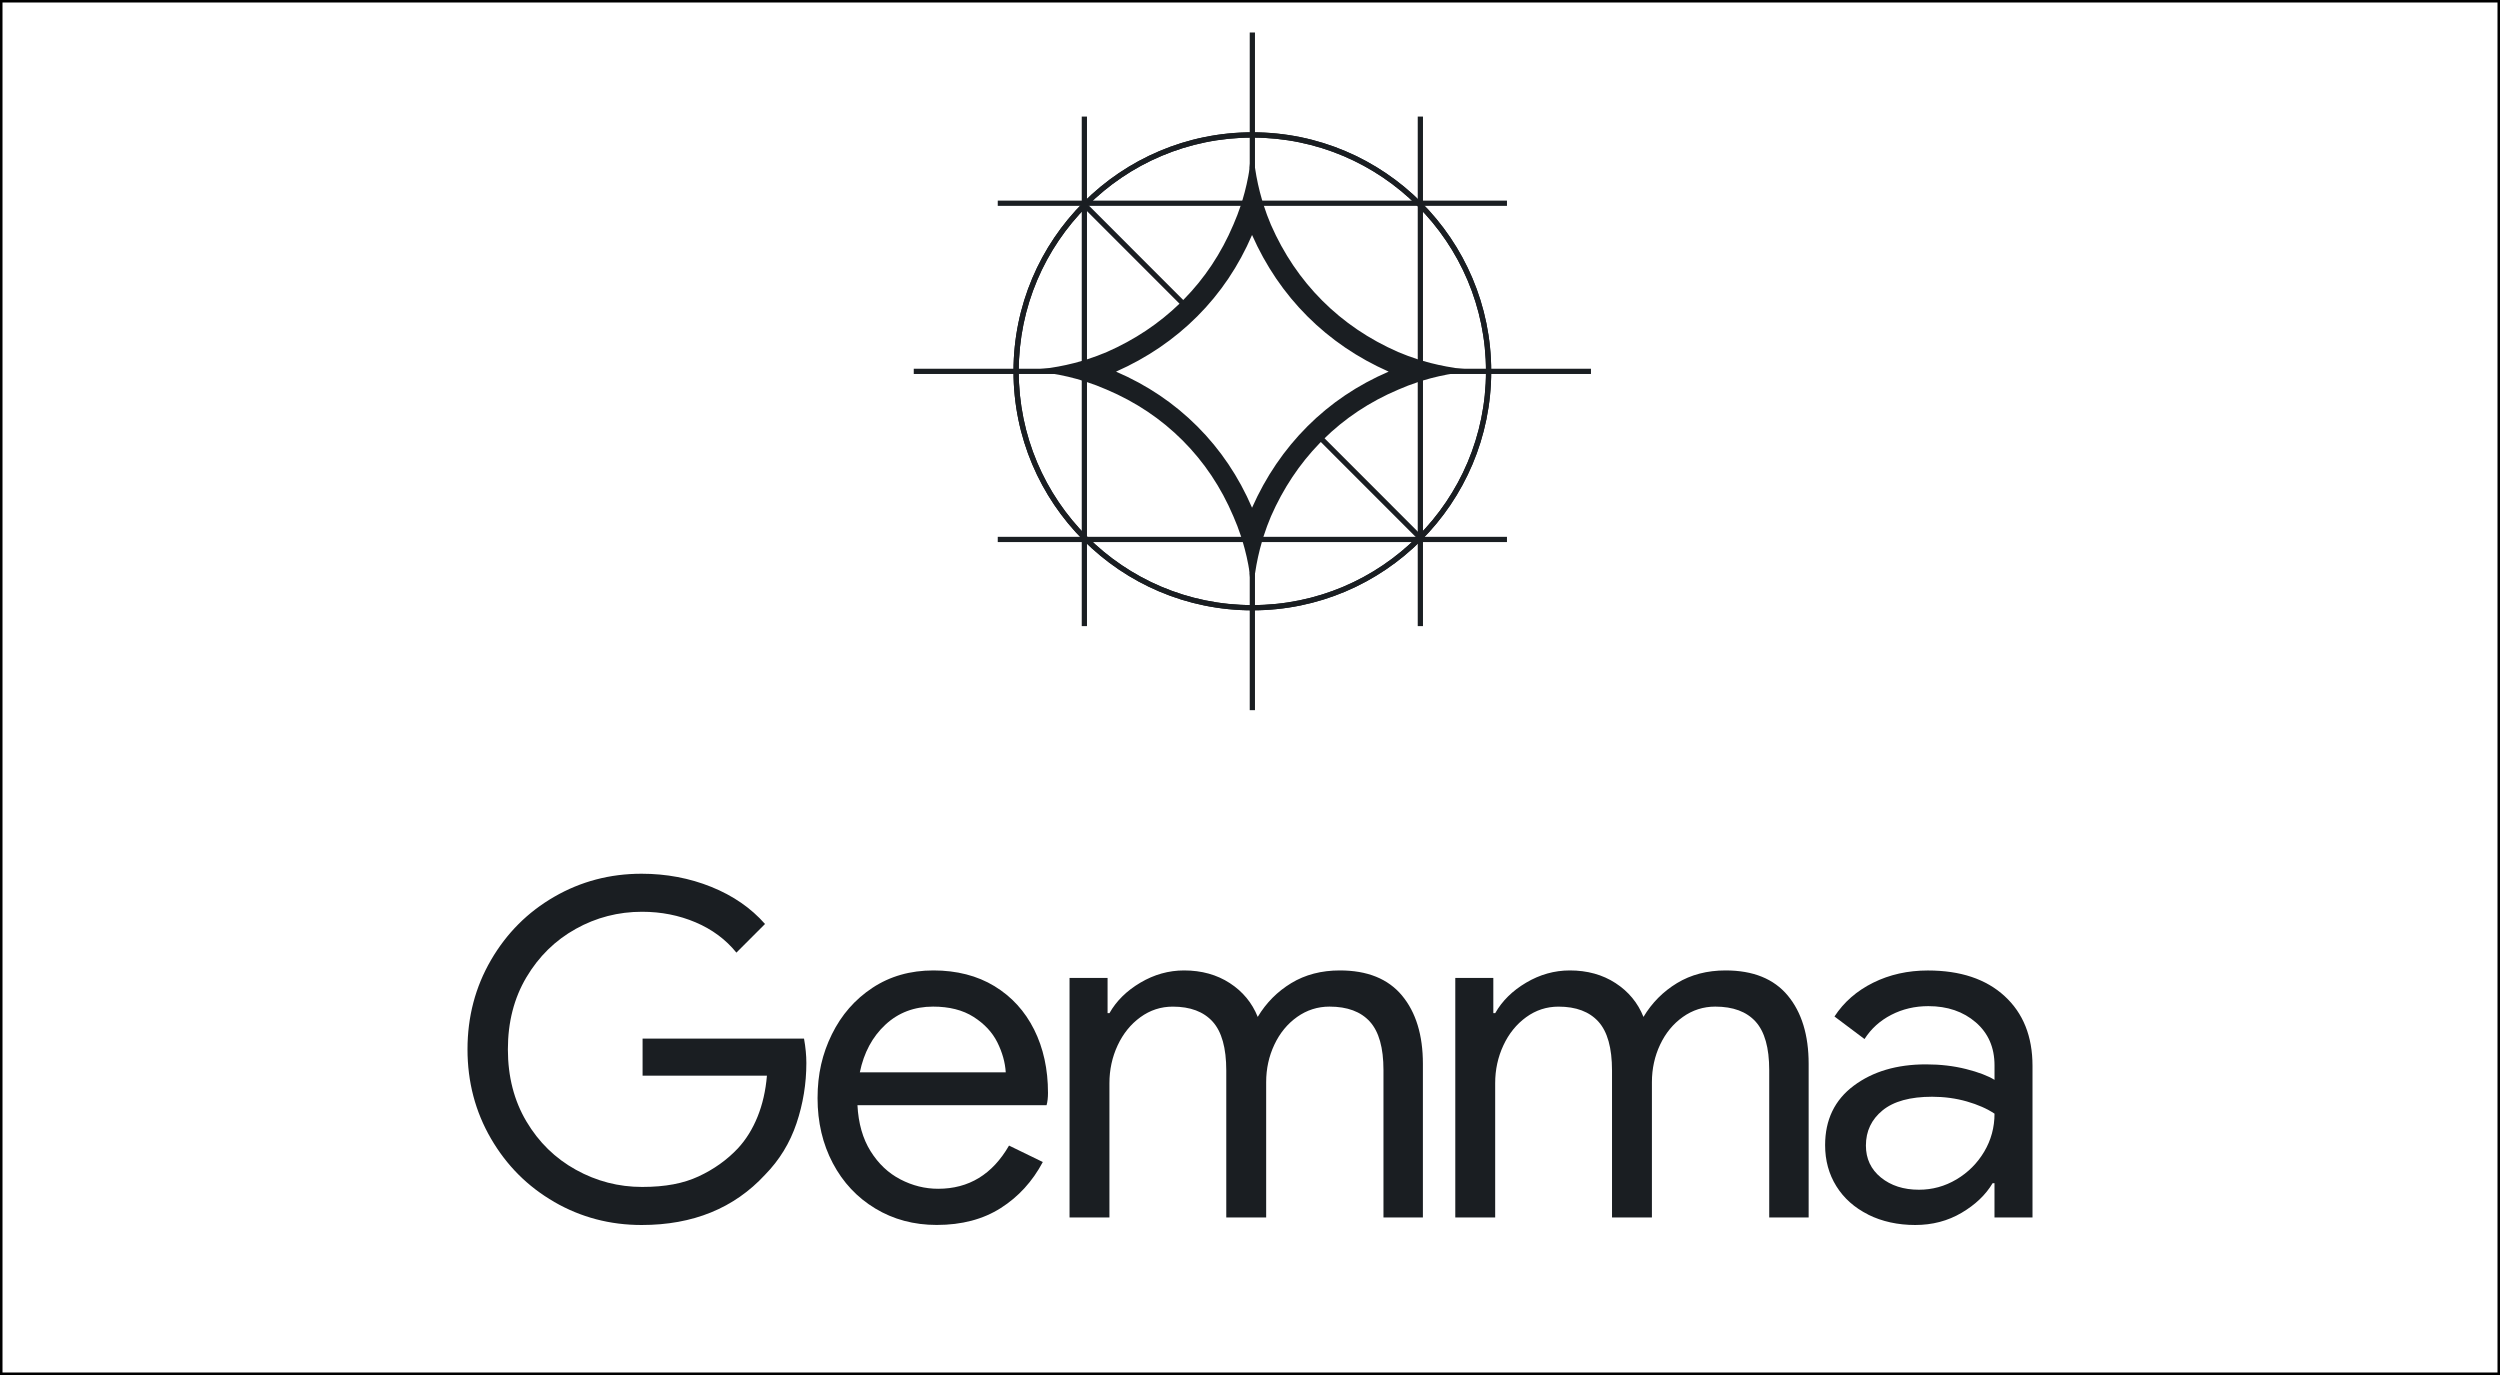
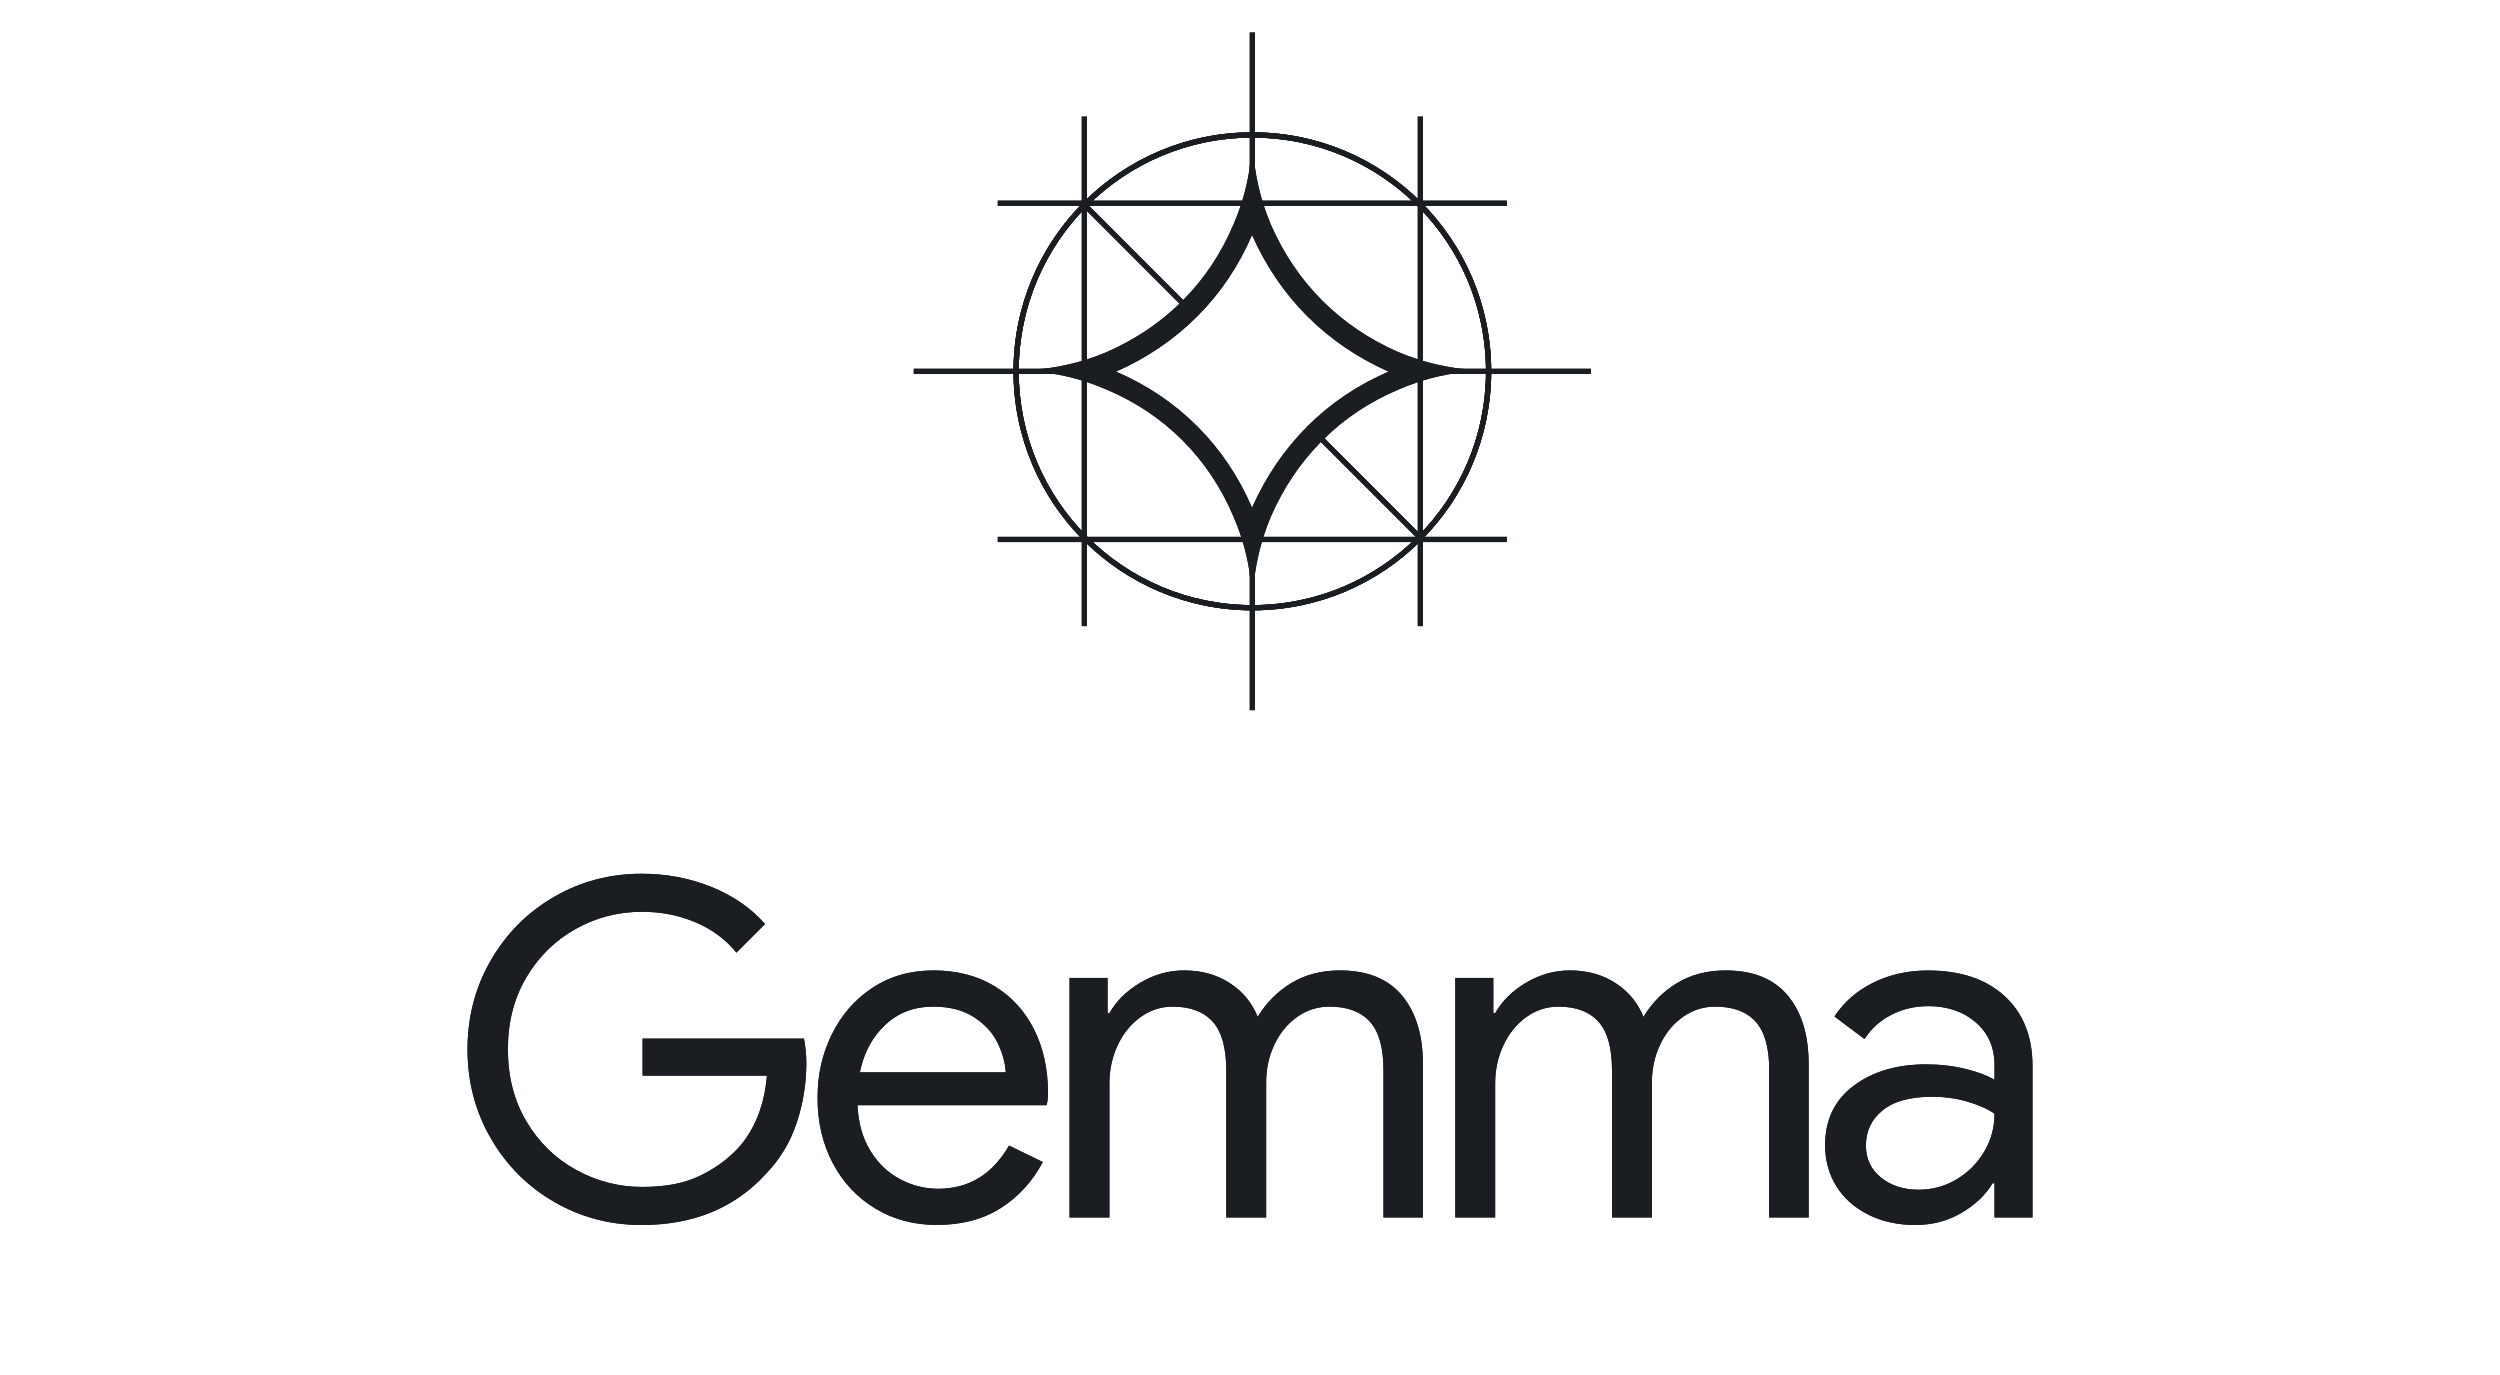
<svg xmlns="http://www.w3.org/2000/svg" width="1000" height="550" viewBox="0 0 1000 550" fill="none">
-   <rect x="0.5" y="0.5" width="999" height="549" stroke="black" />
  <path d="M474.914 124.597L476.4 123.109L434.463 81.146L432.977 82.633L474.914 124.597Z" fill="url(#paint0_linear_2201_32)" />
  <path d="M526.966 172.468L525.479 173.956L567.416 215.919L568.903 214.432L526.966 172.468Z" fill="url(#paint1_linear_2201_32)" />
  <path d="M500.945 52.918C448.17 52.918 405.397 95.729 405.397 148.527C405.397 201.325 448.18 244.136 500.945 244.136C553.709 244.136 596.492 201.325 596.492 148.527C596.492 95.729 553.709 52.918 500.945 52.918ZM500.945 242.039C449.336 242.039 407.502 200.179 407.502 148.537C407.502 96.896 449.336 55.036 500.945 55.036C552.553 55.036 594.387 96.896 594.387 148.537C594.387 200.179 552.553 242.039 500.945 242.039Z" fill="url(#paint2_linear_2201_32)" />
  <path d="M567.096 250.446H569.192V46.629H567.096V250.446Z" fill="url(#paint3_linear_2201_32)" />
  <path d="M432.697 250.446H434.793V46.629H432.697V250.446Z" fill="url(#paint4_linear_2201_32)" />
  <path d="M399.1 216.828H602.788V214.731H399.1V216.828Z" fill="url(#paint5_linear_2201_32)" />
  <path d="M499.892 284.065H501.988V214.576H499.892V284.065Z" fill="url(#paint6_linear_2201_32)" />
  <path d="M499.892 82.489H501.988V13H499.892V82.489Z" fill="url(#paint7_linear_2201_32)" />
  <path d="M399.1 82.344H602.788V80.247H399.1V82.344Z" fill="url(#paint8_linear_2201_32)" />
  <path d="M365.503 149.591H434.803V147.495H365.503V149.591Z" fill="url(#paint9_linear_2201_32)" />
  <path d="M567.097 149.591H636.386V147.494H567.097V149.591Z" fill="url(#paint10_linear_2201_32)" />
  <path d="M594.5 148.207C589.711 147.938 585.273 147.628 581.908 147.184V147.153C577.573 146.513 573.341 145.583 569.202 144.365C569.202 144.365 568.624 144.189 568.077 144.024C567.581 143.869 567.106 143.724 567.106 143.724C564.443 142.867 561.822 141.896 559.241 140.802C547.619 135.699 537.504 128.852 528.906 120.248C520.308 111.645 513.465 101.523 508.366 89.894C507.272 87.311 506.291 84.688 505.445 82.023L504.805 79.927C503.587 75.785 502.658 71.54 502.018 67.213H501.904C501.45 63.815 501.13 59.332 500.862 54.509C500.593 59.208 500.253 63.587 499.778 67.357H499.85C499.19 71.633 498.25 75.837 497.012 79.937L496.351 82.034C495.474 84.698 494.462 87.322 493.337 89.904C488.486 101.337 481.86 111.314 473.468 119.825L471.982 121.302C463.611 129.42 453.857 135.916 442.709 140.812C440.129 141.907 437.507 142.888 434.844 143.735L432.749 144.375C428.61 145.594 424.368 146.523 420.043 147.164C416.647 147.628 412.095 147.949 407.213 148.217C411.879 148.486 416.224 148.827 419.971 149.291C424.884 150.035 429.673 151.161 434.349 152.679C437.177 153.598 439.964 154.662 442.709 155.86C454.332 160.797 464.447 167.572 473.045 176.176C481.643 184.779 488.414 194.901 493.348 206.53C494.483 209.113 495.484 211.736 496.362 214.401L497.022 216.497C498.271 220.608 499.21 224.811 499.871 229.118H499.799C500.263 232.878 500.604 237.257 500.882 241.956C501.151 237.112 501.46 232.609 501.925 229.232H502.038C502.678 224.884 503.607 220.649 504.825 216.508L505.465 214.411C506.322 211.746 507.292 209.123 508.386 206.541C513.279 195.386 519.771 185.616 527.884 177.25L529.36 175.752C537.865 167.355 547.836 160.725 559.262 155.87C561.842 154.734 564.464 153.732 567.127 152.855L569.222 152.183C573.434 150.903 577.748 149.932 582.155 149.271V149.25C585.82 148.806 590.021 148.486 594.531 148.217L594.5 148.207ZM522.95 170.557C513.681 179.832 506.301 190.708 500.821 203.091C495.495 190.708 488.197 179.832 478.928 170.557C469.659 161.282 458.791 153.98 446.415 148.651C458.791 143.167 469.659 135.792 478.928 126.518C488.197 117.243 495.495 106.367 500.821 93.984C506.301 106.367 513.671 117.243 522.95 126.518C532.219 135.792 543.088 143.177 555.464 148.651C543.088 153.98 532.219 161.282 522.95 170.557Z" fill="url(#paint11_linear_2201_32)" />
  <path d="M594.5 148.207C589.711 147.938 585.273 147.628 581.908 147.184V147.153C577.573 146.513 573.341 145.583 569.202 144.365C569.202 144.365 568.624 144.189 568.077 144.024C567.581 143.869 567.106 143.724 567.106 143.724C564.443 142.867 561.822 141.896 559.241 140.802C547.619 135.699 537.504 128.852 528.906 120.248C520.308 111.645 513.465 101.523 508.366 89.894C507.272 87.311 506.291 84.688 505.445 82.023L504.805 79.927C503.587 75.785 502.658 71.54 502.018 67.213H501.904C501.45 63.815 501.13 59.332 500.862 54.509C500.593 59.208 500.253 63.587 499.778 67.357H499.85C499.19 71.633 498.25 75.837 497.012 79.937L496.351 82.034C495.474 84.698 494.462 87.322 493.337 89.904C488.486 101.337 481.86 111.314 473.468 119.825L471.982 121.302C463.611 129.42 453.857 135.916 442.709 140.812C440.129 141.907 437.507 142.888 434.844 143.735L432.749 144.375C428.61 145.594 424.368 146.523 420.043 147.164C416.647 147.628 412.095 147.949 407.213 148.217C411.879 148.486 416.224 148.827 419.971 149.291C424.884 150.035 429.673 151.161 434.349 152.679C437.177 153.598 439.964 154.662 442.709 155.86C454.332 160.797 464.447 167.572 473.045 176.176C481.643 184.779 488.414 194.901 493.348 206.53C494.483 209.113 495.484 211.736 496.362 214.401L497.022 216.497C498.271 220.608 499.21 224.811 499.871 229.118H499.799C500.263 232.878 500.604 237.257 500.882 241.956C501.151 237.112 501.46 232.609 501.925 229.232H502.038C502.678 224.884 503.607 220.649 504.825 216.508L505.465 214.411C506.322 211.746 507.292 209.123 508.386 206.541C513.279 195.386 519.771 185.616 527.884 177.25L529.36 175.752C537.865 167.355 547.836 160.725 559.262 155.87C561.842 154.734 564.464 153.732 567.127 152.855L569.222 152.183C573.434 150.903 577.748 149.932 582.155 149.271V149.25C585.82 148.806 590.021 148.486 594.531 148.217L594.5 148.207ZM522.95 170.557C513.681 179.832 506.301 190.708 500.821 203.091C495.495 190.708 488.197 179.832 478.928 170.557C469.659 161.282 458.791 153.98 446.415 148.651C458.791 143.167 469.659 135.792 478.928 126.518C488.197 117.243 495.495 106.367 500.821 93.984C506.301 106.367 513.671 117.243 522.95 126.518C532.219 135.792 543.088 143.177 555.464 148.651C543.088 153.98 532.219 161.282 522.95 170.557Z" fill="url(#paint12_linear_2201_32)" />
  <path d="M500.945 52.918C448.17 52.918 405.397 95.729 405.397 148.527C405.397 201.325 448.18 244.136 500.945 244.136C553.709 244.136 596.492 201.325 596.492 148.527C596.492 95.729 553.709 52.918 500.945 52.918ZM500.945 242.039C449.336 242.039 407.502 200.179 407.502 148.537C407.502 96.896 449.336 55.036 500.945 55.036C552.553 55.036 594.387 96.896 594.387 148.537C594.387 200.179 552.553 242.039 500.945 242.039Z" fill="url(#paint13_linear_2201_32)" />
  <path d="M221.722 480.776C211.08 474.641 202.637 466.193 196.382 455.421C190.127 444.659 187 432.76 187 419.736C187 406.713 190.127 394.825 196.382 384.052C202.637 373.28 211.08 364.832 221.722 358.697C232.353 352.562 243.996 349.494 256.64 349.494C266.529 349.494 275.818 351.25 284.519 354.751C293.22 358.263 300.384 363.2 306.009 369.593L294.562 381.047C290.31 375.79 284.86 371.751 278.233 368.932C271.597 366.112 264.464 364.708 256.837 364.708C247.33 364.708 238.474 366.99 230.279 371.566C222.083 376.141 215.508 382.586 210.564 390.91C205.62 399.235 203.153 408.851 203.153 419.736C203.153 430.622 205.62 440.248 210.564 448.573C215.508 456.898 222.104 463.353 230.372 467.918C238.629 472.493 247.454 474.776 256.837 474.776C266.219 474.776 273.382 473.371 279.451 470.551C285.52 467.732 290.743 464.014 295.13 459.376C298.381 455.875 301.013 451.651 303.016 446.704C305.018 441.756 306.267 436.282 306.773 430.271H257.033V415.43H321.605C322.235 418.941 322.544 422.195 322.544 425.2C322.544 433.463 321.233 441.508 318.601 449.337C315.969 457.166 311.779 464.024 306.019 469.901C293.633 483.307 277.17 490 256.651 490C244.007 490 232.374 486.932 221.732 480.797L221.722 480.776Z" fill="#1A1E22" />
  <path d="M350.114 483.399C342.858 479.02 337.191 472.978 333.124 465.273C329.058 457.568 327.024 448.903 327.024 439.256C327.024 429.61 328.934 421.481 332.753 413.715C336.572 405.948 341.98 399.751 348.989 395.124C355.997 390.497 364.131 388.173 373.389 388.173C382.648 388.173 390.905 390.269 397.79 394.463C404.674 398.656 409.959 404.45 413.654 411.835C417.349 419.22 419.197 427.678 419.197 437.191C419.197 439.07 419.011 440.702 418.629 442.076H342.982C343.353 449.337 345.108 455.482 348.235 460.481C351.363 465.49 355.337 469.25 360.157 471.749C364.977 474.259 370.014 475.509 375.268 475.509C387.53 475.509 396.974 469.756 403.611 458.229L417.122 464.808C412.994 472.575 407.389 478.71 400.318 483.213C393.248 487.716 384.702 489.978 374.7 489.978C365.565 489.978 357.37 487.789 350.114 483.399ZM402.3 428.938C402.053 424.931 400.917 420.924 398.925 416.916C396.923 412.909 393.764 409.532 389.45 406.774C385.135 404.016 379.716 402.643 373.214 402.643C365.71 402.643 359.352 405.049 354.16 409.872C348.968 414.696 345.552 421.048 343.931 428.938H402.311H402.3Z" fill="#1A1E22" />
  <path d="M427.825 391.178H443.029V405.266H443.783C446.538 400.381 450.667 396.311 456.169 393.058C461.67 389.805 467.491 388.173 473.623 388.173C480.631 388.173 486.731 389.867 491.923 393.244C497.115 396.621 500.841 401.135 503.091 406.764C506.466 401.124 510.946 396.621 516.509 393.244C522.073 389.867 528.555 388.173 535.935 388.173C546.948 388.173 555.236 391.519 560.81 398.222C566.373 404.925 569.16 414.035 569.16 425.551V486.973H553.388V427.999C553.388 419.106 551.572 412.661 547.949 408.654C544.316 404.646 538.938 402.643 531.806 402.643C527.048 402.643 522.733 404.027 518.852 406.774C514.971 409.532 511.937 413.219 509.748 417.856C507.56 422.494 506.466 427.503 506.466 432.884V486.983H490.509V428.195C490.509 419.178 488.692 412.671 485.069 408.664C481.436 404.657 476.12 402.653 469.112 402.653C464.354 402.653 460.039 404.058 456.158 406.877C452.277 409.697 449.243 413.456 447.055 418.145C444.866 422.845 443.772 427.885 443.772 433.266V486.983H427.815V391.189L427.825 391.178Z" fill="#1A1E22" />
  <path d="M582.124 391.178H597.328V405.266H598.081C600.837 400.381 604.966 396.311 610.467 393.058C615.969 389.805 621.79 388.173 627.921 388.173C634.93 388.173 641.03 389.867 646.221 393.244C651.413 396.621 655.139 401.135 657.39 406.764C660.765 401.124 665.244 396.621 670.808 393.244C676.371 389.867 682.853 388.173 690.233 388.173C701.246 388.173 709.535 391.519 715.108 398.222C720.672 404.925 723.459 414.035 723.459 425.551V486.973H707.687V427.999C707.687 419.106 705.871 412.661 702.248 408.654C698.614 404.646 693.237 402.643 686.104 402.643C681.346 402.643 677.032 404.027 673.151 406.774C669.27 409.532 666.235 413.219 664.047 417.856C661.859 422.494 660.765 427.503 660.765 432.884V486.983H644.807V428.195C644.807 419.178 642.991 412.671 639.368 408.664C635.735 404.657 630.419 402.653 623.411 402.653C618.652 402.653 614.338 404.058 610.457 406.877C606.576 409.697 603.541 413.456 601.353 418.145C599.165 422.845 598.071 427.885 598.071 433.266V486.983H582.114V391.189L582.124 391.178Z" fill="#1A1E22" />
  <path d="M747.313 485.847C741.801 483.09 737.549 479.309 734.545 474.486C731.541 469.663 730.045 464.189 730.045 458.054C730.045 447.912 733.864 439.99 741.491 434.289C749.119 428.587 758.76 425.747 770.402 425.747C776.152 425.747 781.509 426.377 786.453 427.627C791.397 428.877 795.185 430.323 797.806 431.944V426.119C797.806 418.982 795.298 413.25 790.303 408.933C785.297 404.616 778.969 402.457 771.342 402.457C765.954 402.457 761.02 403.614 756.509 405.938C752.009 408.261 748.438 411.474 745.806 415.615L733.791 406.599C737.549 400.846 742.709 396.332 749.274 393.079C755.839 389.826 763.126 388.194 771.146 388.194C784.161 388.194 794.39 391.602 801.832 398.429C809.274 405.256 813 414.551 813 426.326V486.994H797.796V473.278H797.043C794.287 477.915 790.158 481.861 784.657 485.114C779.145 488.367 772.952 489.999 766.078 489.999C759.203 489.999 752.814 488.615 747.302 485.868L747.313 485.847ZM782.603 471.76C787.227 469.002 790.922 465.315 793.678 460.677C796.423 456.05 797.806 450.979 797.806 445.464C794.803 443.46 791.108 441.839 786.731 440.579C782.345 439.329 777.72 438.699 772.838 438.699C764.075 438.699 757.48 440.517 753.031 444.142C748.582 447.777 746.363 452.466 746.363 458.23C746.363 463.487 748.366 467.742 752.37 471.006C756.375 474.259 761.443 475.891 767.574 475.891C772.952 475.891 777.958 474.517 782.592 471.76H782.603Z" fill="#1A1E22" />
+   <path d="M474.914 124.597L476.4 123.109L434.463 81.146L432.977 82.633L474.914 124.597Z" fill="url(#paint14_linear_2201_32)" />
+   <path d="M526.966 172.468L525.479 173.956L567.416 215.919L568.903 214.432L526.966 172.468Z" fill="url(#paint15_linear_2201_32)" />
+   <path d="M500.945 52.918C448.17 52.918 405.397 95.729 405.397 148.527C405.397 201.325 448.18 244.136 500.945 244.136C553.709 244.136 596.492 201.325 596.492 148.527C596.492 95.729 553.709 52.918 500.945 52.918ZM500.945 242.039C449.336 242.039 407.502 200.179 407.502 148.537C407.502 96.896 449.336 55.036 500.945 55.036C552.553 55.036 594.387 96.896 594.387 148.537C594.387 200.179 552.553 242.039 500.945 242.039Z" fill="url(#paint16_linear_2201_32)" />
+   <path d="M567.096 250.446H569.192V46.629H567.096V250.446Z" fill="url(#paint17_linear_2201_32)" />
+   <path d="M432.697 250.446H434.793V46.629H432.697V250.446Z" fill="url(#paint18_linear_2201_32)" />
+   <path d="M399.1 216.828H602.788V214.731H399.1V216.828Z" fill="url(#paint19_linear_2201_32)" />
+   <path d="M499.892 284.065H501.988V214.576H499.892V284.065Z" fill="url(#paint20_linear_2201_32)" />
+   <path d="M499.892 82.489H501.988V13H499.892V82.489Z" fill="url(#paint21_linear_2201_32)" />
+   <path d="M399.1 82.344H602.788V80.247H399.1V82.344Z" fill="url(#paint22_linear_2201_32)" />
+   <path d="M365.503 149.591H434.803V147.495H365.503V149.591Z" fill="url(#paint23_linear_2201_32)" />
+   <path d="M567.097 149.591H636.386V147.494H567.097V149.591Z" fill="url(#paint24_linear_2201_32)" />
+   <path d="M594.5 148.207C589.711 147.938 585.273 147.628 581.908 147.184V147.153C577.573 146.513 573.341 145.583 569.202 144.365C569.202 144.365 568.624 144.189 568.077 144.024C567.581 143.869 567.106 143.724 567.106 143.724C564.443 142.867 561.822 141.896 559.241 140.802C547.619 135.699 537.504 128.852 528.906 120.248C520.308 111.645 513.465 101.523 508.366 89.894C507.272 87.311 506.291 84.688 505.445 82.023L504.805 79.927C503.587 75.785 502.658 71.54 502.018 67.213H501.904C501.45 63.815 501.13 59.332 500.862 54.509C500.593 59.208 500.253 63.587 499.778 67.357H499.85C499.19 71.633 498.25 75.837 497.012 79.937L496.351 82.034C495.474 84.698 494.462 87.322 493.337 89.904C488.486 101.337 481.86 111.314 473.468 119.825L471.982 121.302C463.611 129.42 453.857 135.916 442.709 140.812C440.129 141.907 437.507 142.888 434.844 143.735L432.749 144.375C428.61 145.594 424.368 146.523 420.043 147.164C416.647 147.628 412.095 147.949 407.213 148.217C411.879 148.486 416.224 148.827 419.971 149.291C424.884 150.035 429.673 151.161 434.349 152.679C437.177 153.598 439.964 154.662 442.709 155.86C454.332 160.797 464.447 167.572 473.045 176.176C481.643 184.779 488.414 194.901 493.348 206.53C494.483 209.113 495.484 211.736 496.362 214.401L497.022 216.497C498.271 220.608 499.21 224.811 499.871 229.118H499.799C500.263 232.878 500.604 237.257 500.882 241.956C501.151 237.112 501.46 232.609 501.925 229.232H502.038C502.678 224.884 503.607 220.649 504.825 216.508L505.465 214.411C506.322 211.746 507.292 209.123 508.386 206.541C513.279 195.386 519.771 185.616 527.884 177.25L529.36 175.752C537.865 167.355 547.836 160.725 559.262 155.87C561.842 154.734 564.464 153.732 567.127 152.855L569.222 152.183C573.434 150.903 577.748 149.932 582.155 149.271V149.25C585.82 148.806 590.021 148.486 594.531 148.217L594.5 148.207ZM522.95 170.557C513.681 179.832 506.301 190.708 500.821 203.091C495.495 190.708 488.197 179.832 478.928 170.557C469.659 161.282 458.791 153.98 446.415 148.651C458.791 143.167 469.659 135.792 478.928 126.518C488.197 117.243 495.495 106.367 500.821 93.984C506.301 106.367 513.671 117.243 522.95 126.518C532.219 135.792 543.088 143.177 555.464 148.651C543.088 153.98 532.219 161.282 522.95 170.557Z" fill="url(#paint25_linear_2201_32)" />
+   <path d="M594.5 148.207C589.711 147.938 585.273 147.628 581.908 147.184V147.153C577.573 146.513 573.341 145.583 569.202 144.365C569.202 144.365 568.624 144.189 568.077 144.024C567.581 143.869 567.106 143.724 567.106 143.724C564.443 142.867 561.822 141.896 559.241 140.802C547.619 135.699 537.504 128.852 528.906 120.248C520.308 111.645 513.465 101.523 508.366 89.894C507.272 87.311 506.291 84.688 505.445 82.023L504.805 79.927C503.587 75.785 502.658 71.54 502.018 67.213H501.904C501.45 63.815 501.13 59.332 500.862 54.509C500.593 59.208 500.253 63.587 499.778 67.357H499.85C499.19 71.633 498.25 75.837 497.012 79.937L496.351 82.034C495.474 84.698 494.462 87.322 493.337 89.904C488.486 101.337 481.86 111.314 473.468 119.825L471.982 121.302C463.611 129.42 453.857 135.916 442.709 140.812C440.129 141.907 437.507 142.888 434.844 143.735L432.749 144.375C428.61 145.594 424.368 146.523 420.043 147.164C416.647 147.628 412.095 147.949 407.213 148.217C411.879 148.486 416.224 148.827 419.971 149.291C424.884 150.035 429.673 151.161 434.349 152.679C437.177 153.598 439.964 154.662 442.709 155.86C454.332 160.797 464.447 167.572 473.045 176.176C481.643 184.779 488.414 194.901 493.348 206.53C494.483 209.113 495.484 211.736 496.362 214.401L497.022 216.497C498.271 220.608 499.21 224.811 499.871 229.118H499.799C500.263 232.878 500.604 237.257 500.882 241.956C501.151 237.112 501.46 232.609 501.925 229.232H502.038C502.678 224.884 503.607 220.649 504.825 216.508L505.465 214.411C506.322 211.746 507.292 209.123 508.386 206.541C513.279 195.386 519.771 185.616 527.884 177.25L529.36 175.752C537.865 167.355 547.836 160.725 559.262 155.87C561.842 154.734 564.464 153.732 567.127 152.855L569.222 152.183C573.434 150.903 577.748 149.932 582.155 149.271V149.25C585.82 148.806 590.021 148.486 594.531 148.217L594.5 148.207ZM522.95 170.557C513.681 179.832 506.301 190.708 500.821 203.091C495.495 190.708 488.197 179.832 478.928 170.557C469.659 161.282 458.791 153.98 446.415 148.651C458.791 143.167 469.659 135.792 478.928 126.518C488.197 117.243 495.495 106.367 500.821 93.984C506.301 106.367 513.671 117.243 522.95 126.518C532.219 135.792 543.088 143.177 555.464 148.651C543.088 153.98 532.219 161.282 522.95 170.557Z" fill="url(#paint26_linear_2201_32)" />
+   <path d="M500.945 52.918C448.17 52.918 405.397 95.729 405.397 148.527C405.397 201.325 448.18 244.136 500.945 244.136C553.709 244.136 596.492 201.325 596.492 148.527C596.492 95.729 553.709 52.918 500.945 52.918ZM500.945 242.039C449.336 242.039 407.502 200.179 407.502 148.537C407.502 96.896 449.336 55.036 500.945 55.036C552.553 55.036 594.387 96.896 594.387 148.537C594.387 200.179 552.553 242.039 500.945 242.039Z" fill="url(#paint27_linear_2201_32)" />
+   <path d="M221.722 480.776C211.08 474.641 202.637 466.193 196.382 455.421C190.127 444.659 187 432.76 187 419.736C187 406.713 190.127 394.825 196.382 384.052C202.637 373.28 211.08 364.832 221.722 358.697C232.353 352.562 243.996 349.494 256.64 349.494C266.529 349.494 275.818 351.25 284.519 354.751C293.22 358.263 300.384 363.2 306.009 369.593L294.562 381.047C290.31 375.79 284.86 371.751 278.233 368.932C271.597 366.112 264.464 364.708 256.837 364.708C247.33 364.708 238.474 366.99 230.279 371.566C222.083 376.141 215.508 382.586 210.564 390.91C205.62 399.235 203.153 408.851 203.153 419.736C203.153 430.622 205.62 440.248 210.564 448.573C215.508 456.898 222.104 463.353 230.372 467.918C238.629 472.493 247.454 474.776 256.837 474.776C266.219 474.776 273.382 473.371 279.451 470.551C285.52 467.732 290.743 464.014 295.13 459.376C298.381 455.875 301.013 451.651 303.016 446.704C305.018 441.756 306.267 436.282 306.773 430.271H257.033V415.43H321.605C322.235 418.941 322.544 422.195 322.544 425.2C322.544 433.463 321.233 441.508 318.601 449.337C315.969 457.166 311.779 464.024 306.019 469.901C293.633 483.307 277.17 490 256.651 490C244.007 490 232.374 486.932 221.732 480.797L221.722 480.776Z" fill="#1A1E22" />
+   <path d="M350.114 483.399C342.858 479.02 337.191 472.978 333.124 465.273C329.058 457.568 327.024 448.903 327.024 439.256C327.024 429.61 328.934 421.481 332.753 413.715C336.572 405.948 341.98 399.751 348.989 395.124C355.997 390.497 364.131 388.173 373.389 388.173C382.648 388.173 390.905 390.269 397.79 394.463C404.674 398.656 409.959 404.45 413.654 411.835C417.349 419.22 419.197 427.678 419.197 437.191C419.197 439.07 419.011 440.702 418.629 442.076H342.982C343.353 449.337 345.108 455.482 348.235 460.481C351.363 465.49 355.337 469.25 360.157 471.749C364.977 474.259 370.014 475.509 375.268 475.509C387.53 475.509 396.974 469.756 403.611 458.229L417.122 464.808C412.994 472.575 407.389 478.71 400.318 483.213C393.248 487.716 384.702 489.978 374.7 489.978C365.565 489.978 357.37 487.789 350.114 483.399ZM402.3 428.938C402.053 424.931 400.917 420.924 398.925 416.916C396.923 412.909 393.764 409.532 389.45 406.774C385.135 404.016 379.716 402.643 373.214 402.643C365.71 402.643 359.352 405.049 354.16 409.872C348.968 414.696 345.552 421.048 343.931 428.938H402.311H402.3Z" fill="#1A1E22" />
+   <path d="M427.825 391.178H443.029V405.266H443.783C446.538 400.381 450.667 396.311 456.169 393.058C461.67 389.805 467.491 388.173 473.623 388.173C480.631 388.173 486.731 389.867 491.923 393.244C497.115 396.621 500.841 401.135 503.091 406.764C506.466 401.124 510.946 396.621 516.509 393.244C522.073 389.867 528.555 388.173 535.935 388.173C546.948 388.173 555.236 391.519 560.81 398.222C566.373 404.925 569.16 414.035 569.16 425.551V486.973H553.388V427.999C553.388 419.106 551.572 412.661 547.949 408.654C544.316 404.646 538.938 402.643 531.806 402.643C527.048 402.643 522.733 404.027 518.852 406.774C514.971 409.532 511.937 413.219 509.748 417.856C507.56 422.494 506.466 427.503 506.466 432.884V486.983H490.509V428.195C490.509 419.178 488.692 412.671 485.069 408.664C481.436 404.657 476.12 402.653 469.112 402.653C464.354 402.653 460.039 404.058 456.158 406.877C452.277 409.697 449.243 413.456 447.055 418.145C444.866 422.845 443.772 427.885 443.772 433.266V486.983H427.815V391.189L427.825 391.178Z" fill="#1A1E22" />
+   <path d="M582.124 391.178H597.328V405.266H598.081C600.837 400.381 604.966 396.311 610.467 393.058C615.969 389.805 621.79 388.173 627.921 388.173C634.93 388.173 641.03 389.867 646.221 393.244C651.413 396.621 655.139 401.135 657.39 406.764C660.765 401.124 665.244 396.621 670.808 393.244C676.371 389.867 682.853 388.173 690.233 388.173C701.246 388.173 709.535 391.519 715.108 398.222C720.672 404.925 723.459 414.035 723.459 425.551V486.973H707.687V427.999C707.687 419.106 705.871 412.661 702.248 408.654C698.614 404.646 693.237 402.643 686.104 402.643C681.346 402.643 677.032 404.027 673.151 406.774C669.27 409.532 666.235 413.219 664.047 417.856C661.859 422.494 660.765 427.503 660.765 432.884V486.983H644.807V428.195C644.807 419.178 642.991 412.671 639.368 408.664C635.735 404.657 630.419 402.653 623.411 402.653C618.652 402.653 614.338 404.058 610.457 406.877C606.576 409.697 603.541 413.456 601.353 418.145C599.165 422.845 598.071 427.885 598.071 433.266V486.983H582.114V391.189L582.124 391.178Z" fill="#1A1E22" />
+   <path d="M747.313 485.847C741.801 483.09 737.549 479.309 734.545 474.486C731.541 469.663 730.045 464.189 730.045 458.054C730.045 447.912 733.864 439.99 741.491 434.289C749.119 428.587 758.76 425.747 770.402 425.747C776.152 425.747 781.509 426.377 786.453 427.627C791.397 428.877 795.185 430.323 797.806 431.944V426.119C797.806 418.982 795.298 413.25 790.303 408.933C785.297 404.616 778.969 402.457 771.342 402.457C765.954 402.457 761.02 403.614 756.509 405.938C752.009 408.261 748.438 411.474 745.806 415.615L733.791 406.599C737.549 400.846 742.709 396.332 749.274 393.079C755.839 389.826 763.126 388.194 771.146 388.194C784.161 388.194 794.39 391.602 801.832 398.429C809.274 405.256 813 414.551 813 426.326V486.994H797.796V473.278H797.043C794.287 477.915 790.158 481.861 784.657 485.114C779.145 488.367 772.952 489.999 766.078 489.999C759.203 489.999 752.814 488.615 747.302 485.868L747.313 485.847ZM782.603 471.76C787.227 469.002 790.922 465.315 793.678 460.677C796.423 456.05 797.806 450.979 797.806 445.464C794.803 443.46 791.108 441.839 786.731 440.579C782.345 439.329 777.72 438.699 772.838 438.699C764.075 438.699 757.48 440.517 753.031 444.142C748.582 447.777 746.363 452.466 746.363 458.23C746.363 463.487 748.366 467.742 752.37 471.006C756.375 474.259 761.443 475.891 767.574 475.891C772.952 475.891 777.958 474.517 782.592 471.76H782.603Z" fill="#1A1E22" />
  <defs>
    <linearGradient id="paint0_linear_2201_32" x1="-775.585" y1="254.731" x2="3127.25" y2="237.937" gradientUnits="userSpaceOnUse">
      <stop offset="0.05" stop-color="#1A1E22" />
      <stop offset="0.28" stop-color="#1A1E22" />
      <stop offset="0.5" stop-color="#1A1E22" />
      <stop offset="0.72" stop-color="#1A1E22" />
      <stop offset="0.95" stop-color="#1A1E22" />
    </linearGradient>
    <linearGradient id="paint1_linear_2201_32" x1="-2117.01" y1="258.019" x2="1804.87" y2="241.225" gradientUnits="userSpaceOnUse">
      <stop offset="0.05" stop-color="#1A1E22" />
      <stop offset="0.28" stop-color="#1A1E22" />
      <stop offset="0.5" stop-color="#1A1E22" />
      <stop offset="0.72" stop-color="#1A1E22" />
      <stop offset="0.95" stop-color="#1A1E22" />
    </linearGradient>
    <linearGradient id="paint2_linear_2201_32" x1="55.91" y1="251.526" x2="944.868" y2="251.526" gradientUnits="userSpaceOnUse">
      <stop offset="0.05" stop-color="#1A1E22" />
      <stop offset="0.28" stop-color="#1A1E22" />
      <stop offset="0.5" stop-color="#1A1E22" />
      <stop offset="0.72" stop-color="#1A1E22" />
      <stop offset="0.95" stop-color="#1A1E22" />
    </linearGradient>
    <linearGradient id="paint3_linear_2201_32" x1="-59884.3" y1="252.902" x2="12028.2" y2="-25541.5" gradientUnits="userSpaceOnUse">
      <stop offset="0.05" stop-color="#1A1E22" />
      <stop offset="0.28" stop-color="#1A1E22" />
      <stop offset="0.5" stop-color="#1A1E22" />
      <stop offset="0.72" stop-color="#1A1E22" />
      <stop offset="0.95" stop-color="#1A1E22" />
    </linearGradient>
    <linearGradient id="paint4_linear_2201_32" x1="-20298.3" y1="251.5" x2="61239" y2="251.5" gradientUnits="userSpaceOnUse">
      <stop offset="0.05" stop-color="#1A1E22" />
      <stop offset="0.28" stop-color="#1A1E22" />
      <stop offset="0.5" stop-color="#1A1E22" />
      <stop offset="0.72" stop-color="#1A1E22" />
      <stop offset="0.95" stop-color="#1A1E22" />
    </linearGradient>
    <linearGradient id="paint5_linear_2201_32" x1="86.6" y1="351.363" x2="917.374" y2="351.326" gradientUnits="userSpaceOnUse">
      <stop offset="0.05" stop-color="#1A1E22" />
      <stop offset="0.28" stop-color="#1A1E22" />
      <stop offset="0.5" stop-color="#1A1E22" />
      <stop offset="0.72" stop-color="#1A1E22" />
      <stop offset="0.95" stop-color="#1A1E22" />
    </linearGradient>
    <linearGradient id="paint6_linear_2201_32" x1="-39685.8" y1="254.619" x2="39423.6" y2="-11176.1" gradientUnits="userSpaceOnUse">
      <stop offset="0.05" stop-color="#1A1E22" />
      <stop offset="0.28" stop-color="#1A1E22" />
      <stop offset="0.5" stop-color="#1A1E22" />
      <stop offset="0.72" stop-color="#1A1E22" />
      <stop offset="0.95" stop-color="#1A1E22" />
    </linearGradient>
    <linearGradient id="paint7_linear_2201_32" x1="-39685.8" y1="254.619" x2="39423.6" y2="-11176.1" gradientUnits="userSpaceOnUse">
      <stop offset="0.05" stop-color="#1A1E22" />
      <stop offset="0.28" stop-color="#1A1E22" />
      <stop offset="0.5" stop-color="#1A1E22" />
      <stop offset="0.72" stop-color="#1A1E22" />
      <stop offset="0.95" stop-color="#1A1E22" />
    </linearGradient>
    <linearGradient id="paint8_linear_2201_32" x1="86.6" y1="351.363" x2="917.374" y2="351.326" gradientUnits="userSpaceOnUse">
      <stop offset="0.05" stop-color="#1A1E22" />
      <stop offset="0.28" stop-color="#1A1E22" />
      <stop offset="0.5" stop-color="#1A1E22" />
      <stop offset="0.72" stop-color="#1A1E22" />
      <stop offset="0.95" stop-color="#1A1E22" />
    </linearGradient>
    <linearGradient id="paint9_linear_2201_32" x1="-714.891" y1="344.316" x2="1730.85" y2="344.042" gradientUnits="userSpaceOnUse">
      <stop offset="0.05" stop-color="#1A1E22" />
      <stop offset="0.28" stop-color="#1A1E22" />
      <stop offset="0.5" stop-color="#1A1E22" />
      <stop offset="0.72" stop-color="#1A1E22" />
      <stop offset="0.95" stop-color="#1A1E22" />
    </linearGradient>
    <linearGradient id="paint10_linear_2201_32" x1="-1635.89" y1="410.107" x2="820.014" y2="409.829" gradientUnits="userSpaceOnUse">
      <stop offset="0.05" stop-color="#1A1E22" />
      <stop offset="0.28" stop-color="#1A1E22" />
      <stop offset="0.5" stop-color="#1A1E22" />
      <stop offset="0.72" stop-color="#1A1E22" />
      <stop offset="0.95" stop-color="#1A1E22" />
    </linearGradient>
    <linearGradient id="paint11_linear_2201_32" x1="-57.322" y1="117.63" x2="770.231" y2="460.022" gradientUnits="userSpaceOnUse">
      <stop offset="0.05" stop-color="#1A1E22" />
      <stop offset="0.28" stop-color="#1A1E22" />
      <stop offset="0.5" stop-color="#1A1E22" />
      <stop offset="0.72" stop-color="#1A1E22" />
      <stop offset="0.95" stop-color="#1A1E22" />
    </linearGradient>
    <linearGradient id="paint12_linear_2201_32" x1="-104.269" y1="54.316" x2="233.7" y2="244.281" gradientUnits="userSpaceOnUse">
      <stop stop-color="#1A1E22" />
      <stop offset="0.25" stop-color="#1A1E22" stop-opacity="0.5" />
      <stop offset="0.5" stop-color="#1A1E22" />
      <stop offset="0.75" stop-color="#1A1E22" stop-opacity="0.5" />
      <stop offset="1" stop-color="#1A1E22" stop-opacity="0" />
    </linearGradient>
    <linearGradient id="paint13_linear_2201_32" x1="731.952" y1="253.947" x2="1186.43" y2="262.111" gradientUnits="userSpaceOnUse">
      <stop stop-color="#1A1E22" />
      <stop offset="0.25" stop-color="#1A1E22" />
      <stop offset="0.5" stop-color="#1A1E22" />
      <stop offset="0.75" stop-color="#1A1E22" />
      <stop offset="1" stop-color="#1A1E22" />
    </linearGradient>
+     <linearGradient id="paint14_linear_2201_32" x1="-775.585" y1="254.731" x2="3127.25" y2="237.937" gradientUnits="userSpaceOnUse">
+       <stop offset="0.05" stop-color="#1A1E22" />
+       <stop offset="0.28" stop-color="#1A1E22" />
+       <stop offset="0.5" stop-color="#1A1E22" />
+       <stop offset="0.72" stop-color="#1A1E22" />
+       <stop offset="0.95" stop-color="#1A1E22" />
+     </linearGradient>
+     <linearGradient id="paint15_linear_2201_32" x1="-2117.01" y1="258.019" x2="1804.87" y2="241.225" gradientUnits="userSpaceOnUse">
+       <stop offset="0.05" stop-color="#1A1E22" />
+       <stop offset="0.28" stop-color="#1A1E22" />
+       <stop offset="0.5" stop-color="#1A1E22" />
+       <stop offset="0.72" stop-color="#1A1E22" />
+       <stop offset="0.95" stop-color="#1A1E22" />
+     </linearGradient>
+     <linearGradient id="paint16_linear_2201_32" x1="55.91" y1="251.526" x2="944.868" y2="251.526" gradientUnits="userSpaceOnUse">
+       <stop offset="0.05" stop-color="#1A1E22" />
+       <stop offset="0.28" stop-color="#1A1E22" />
+       <stop offset="0.5" stop-color="#1A1E22" />
+       <stop offset="0.72" stop-color="#1A1E22" />
+       <stop offset="0.95" stop-color="#1A1E22" />
+     </linearGradient>
+     <linearGradient id="paint17_linear_2201_32" x1="-59884.3" y1="252.902" x2="12028.2" y2="-25541.5" gradientUnits="userSpaceOnUse">
+       <stop offset="0.05" stop-color="#1A1E22" />
+       <stop offset="0.28" stop-color="#1A1E22" />
+       <stop offset="0.5" stop-color="#1A1E22" />
+       <stop offset="0.72" stop-color="#1A1E22" />
+       <stop offset="0.95" stop-color="#1A1E22" />
+     </linearGradient>
+     <linearGradient id="paint18_linear_2201_32" x1="-20298.3" y1="251.5" x2="61239" y2="251.5" gradientUnits="userSpaceOnUse">
+       <stop offset="0.05" stop-color="#1A1E22" />
+       <stop offset="0.28" stop-color="#1A1E22" />
+       <stop offset="0.5" stop-color="#1A1E22" />
+       <stop offset="0.72" stop-color="#1A1E22" />
+       <stop offset="0.95" stop-color="#1A1E22" />
+     </linearGradient>
+     <linearGradient id="paint19_linear_2201_32" x1="86.6" y1="351.363" x2="917.374" y2="351.326" gradientUnits="userSpaceOnUse">
+       <stop offset="0.05" stop-color="#1A1E22" />
+       <stop offset="0.28" stop-color="#1A1E22" />
+       <stop offset="0.5" stop-color="#1A1E22" />
+       <stop offset="0.72" stop-color="#1A1E22" />
+       <stop offset="0.95" stop-color="#1A1E22" />
+     </linearGradient>
+     <linearGradient id="paint20_linear_2201_32" x1="-39685.8" y1="254.619" x2="39423.6" y2="-11176.1" gradientUnits="userSpaceOnUse">
+       <stop offset="0.05" stop-color="#1A1E22" />
+       <stop offset="0.28" stop-color="#1A1E22" />
+       <stop offset="0.5" stop-color="#1A1E22" />
+       <stop offset="0.72" stop-color="#1A1E22" />
+       <stop offset="0.95" stop-color="#1A1E22" />
+     </linearGradient>
+     <linearGradient id="paint21_linear_2201_32" x1="-39685.8" y1="254.619" x2="39423.6" y2="-11176.1" gradientUnits="userSpaceOnUse">
+       <stop offset="0.05" stop-color="#1A1E22" />
+       <stop offset="0.28" stop-color="#1A1E22" />
+       <stop offset="0.5" stop-color="#1A1E22" />
+       <stop offset="0.72" stop-color="#1A1E22" />
+       <stop offset="0.95" stop-color="#1A1E22" />
+     </linearGradient>
+     <linearGradient id="paint22_linear_2201_32" x1="86.6" y1="351.363" x2="917.374" y2="351.326" gradientUnits="userSpaceOnUse">
+       <stop offset="0.05" stop-color="#1A1E22" />
+       <stop offset="0.28" stop-color="#1A1E22" />
+       <stop offset="0.5" stop-color="#1A1E22" />
+       <stop offset="0.72" stop-color="#1A1E22" />
+       <stop offset="0.95" stop-color="#1A1E22" />
+     </linearGradient>
+     <linearGradient id="paint23_linear_2201_32" x1="-714.891" y1="344.316" x2="1730.85" y2="344.042" gradientUnits="userSpaceOnUse">
+       <stop offset="0.05" stop-color="#1A1E22" />
+       <stop offset="0.28" stop-color="#1A1E22" />
+       <stop offset="0.5" stop-color="#1A1E22" />
+       <stop offset="0.72" stop-color="#1A1E22" />
+       <stop offset="0.95" stop-color="#1A1E22" />
+     </linearGradient>
+     <linearGradient id="paint24_linear_2201_32" x1="-1635.89" y1="410.107" x2="820.014" y2="409.829" gradientUnits="userSpaceOnUse">
+       <stop offset="0.05" stop-color="#1A1E22" />
+       <stop offset="0.28" stop-color="#1A1E22" />
+       <stop offset="0.5" stop-color="#1A1E22" />
+       <stop offset="0.72" stop-color="#1A1E22" />
+       <stop offset="0.95" stop-color="#1A1E22" />
+     </linearGradient>
+     <linearGradient id="paint25_linear_2201_32" x1="-57.322" y1="117.63" x2="770.231" y2="460.022" gradientUnits="userSpaceOnUse">
+       <stop offset="0.05" stop-color="#1A1E22" />
+       <stop offset="0.28" stop-color="#1A1E22" />
+       <stop offset="0.5" stop-color="#1A1E22" />
+       <stop offset="0.72" stop-color="#1A1E22" />
+       <stop offset="0.95" stop-color="#1A1E22" />
+     </linearGradient>
+     <linearGradient id="paint26_linear_2201_32" x1="-104.269" y1="54.316" x2="233.7" y2="244.281" gradientUnits="userSpaceOnUse">
+       <stop stop-color="#1A1E22" />
+       <stop offset="0.25" stop-color="#1A1E22" stop-opacity="0.5" />
+       <stop offset="0.5" stop-color="#1A1E22" />
+       <stop offset="0.75" stop-color="#1A1E22" stop-opacity="0.5" />
+       <stop offset="1" stop-color="#1A1E22" stop-opacity="0" />
+     </linearGradient>
+     <linearGradient id="paint27_linear_2201_32" x1="731.952" y1="253.947" x2="1186.43" y2="262.111" gradientUnits="userSpaceOnUse">
+       <stop stop-color="#1A1E22" />
+       <stop offset="0.25" stop-color="#1A1E22" />
+       <stop offset="0.5" stop-color="#1A1E22" />
+       <stop offset="0.75" stop-color="#1A1E22" />
+       <stop offset="1" stop-color="#1A1E22" />
+     </linearGradient>
  </defs>
</svg>
